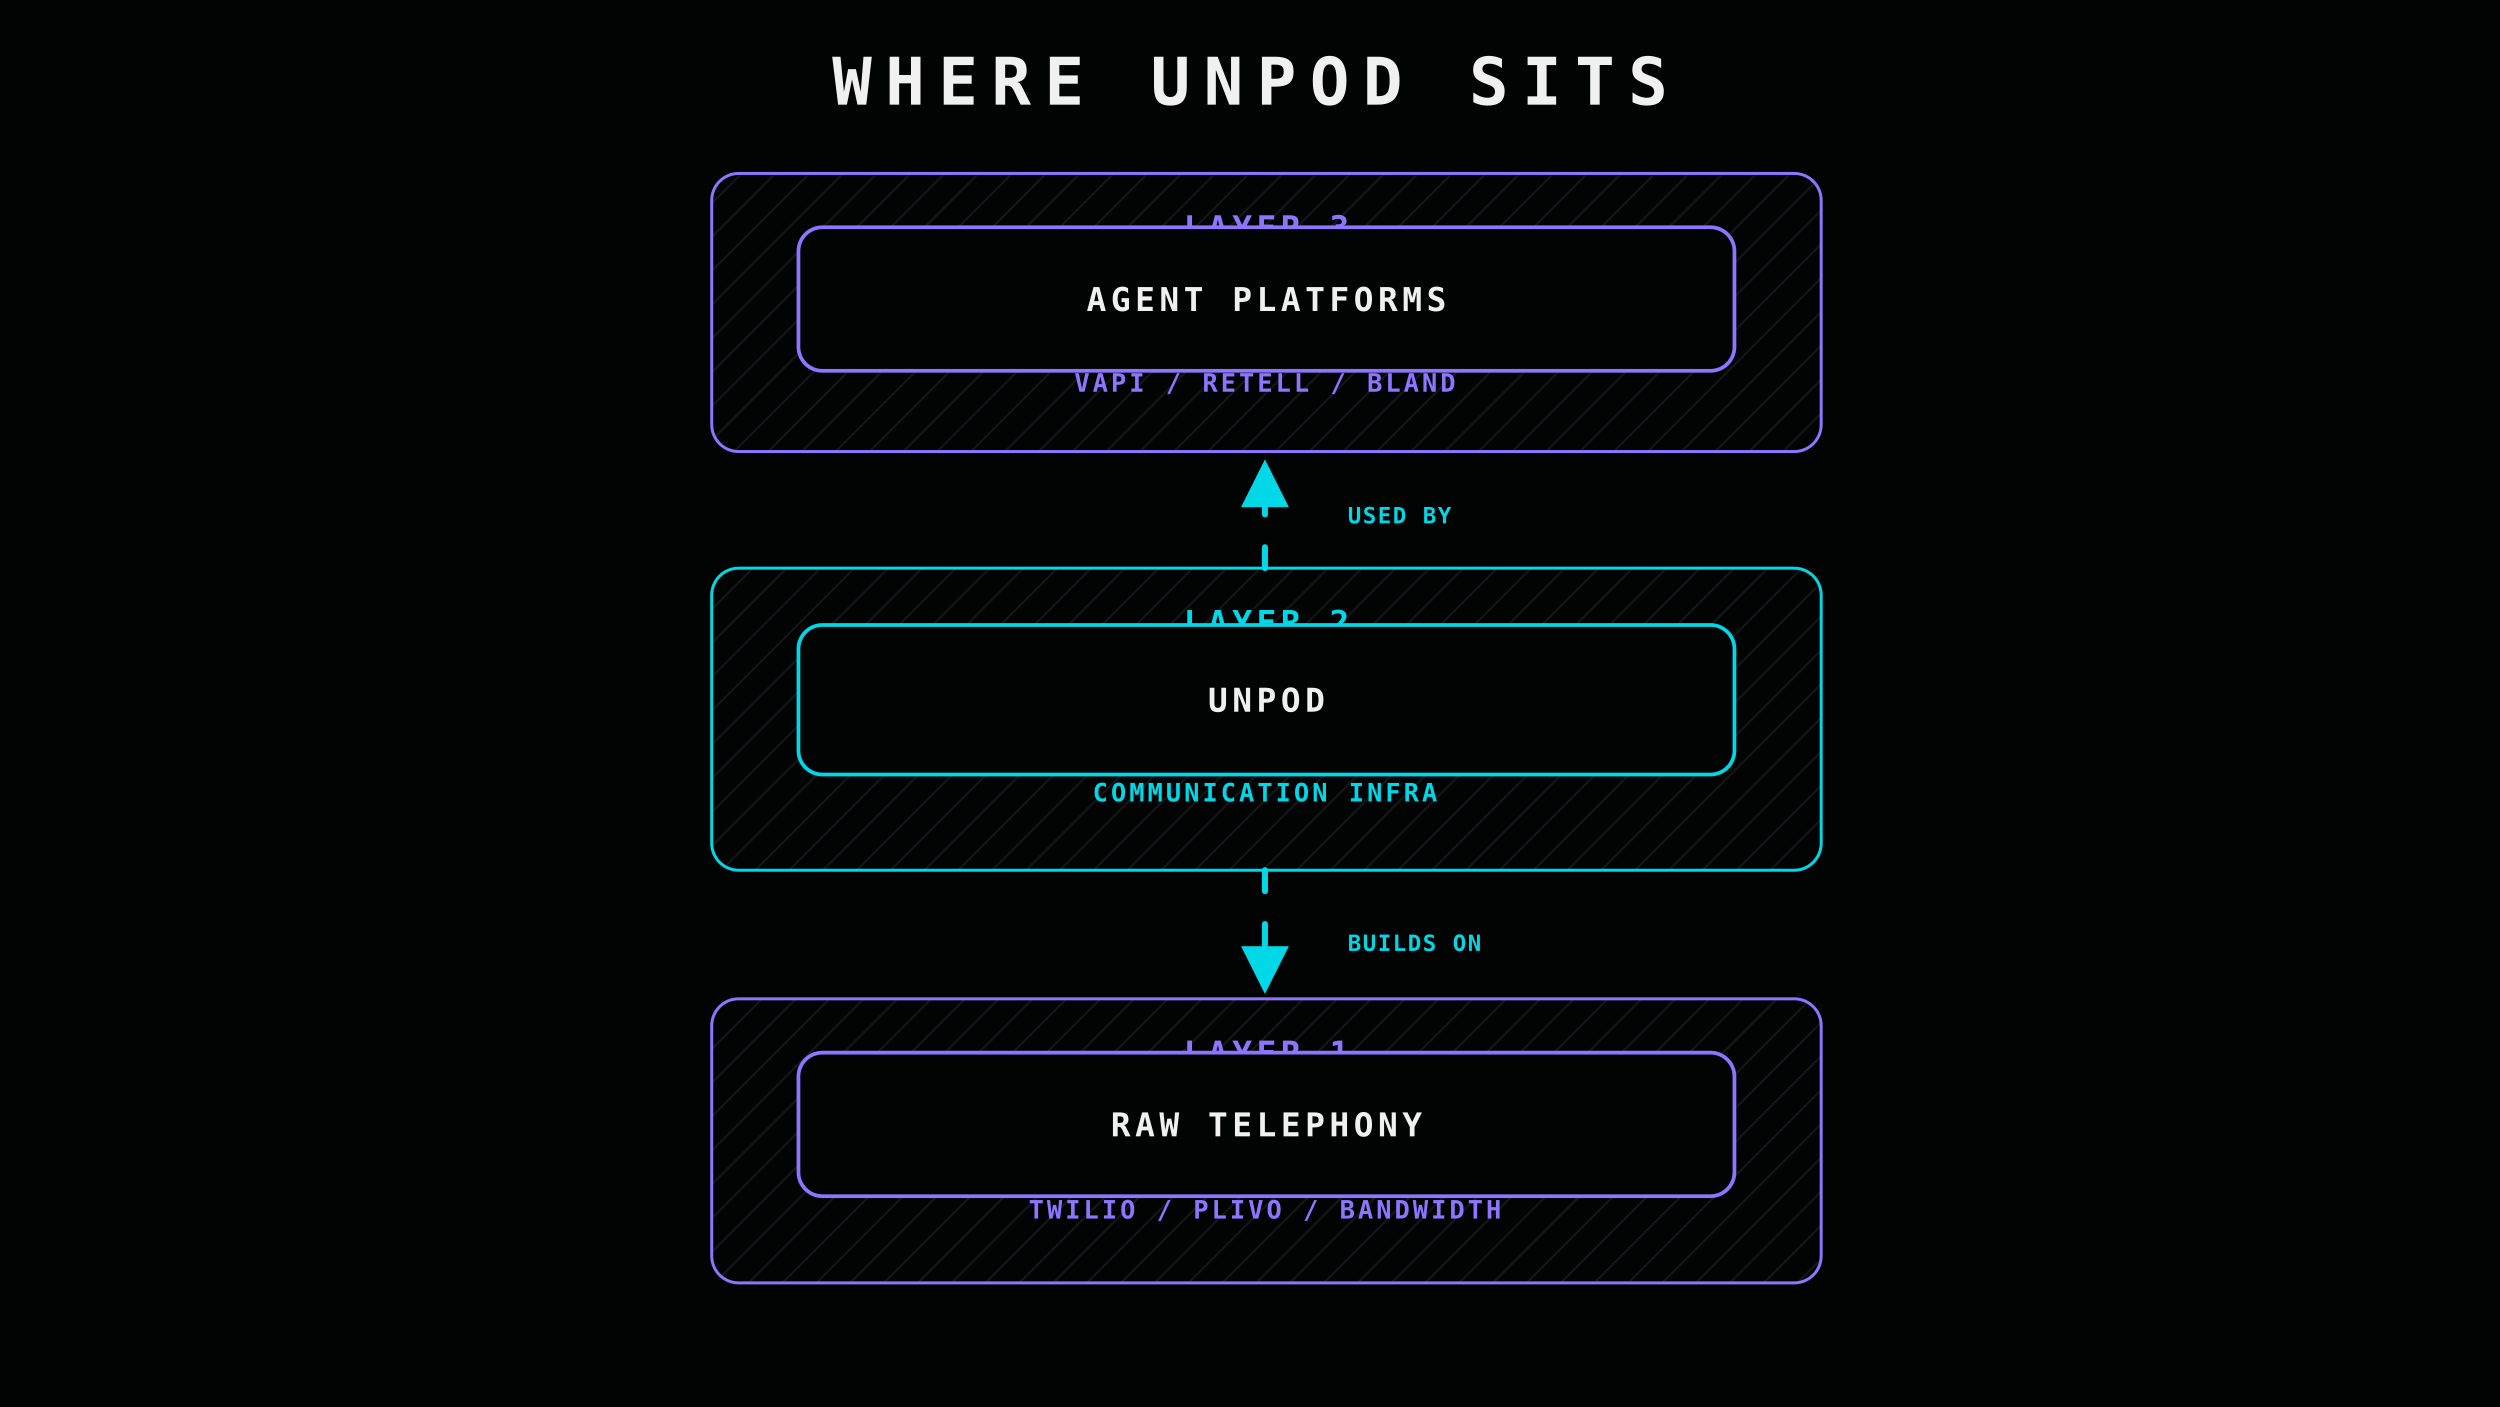
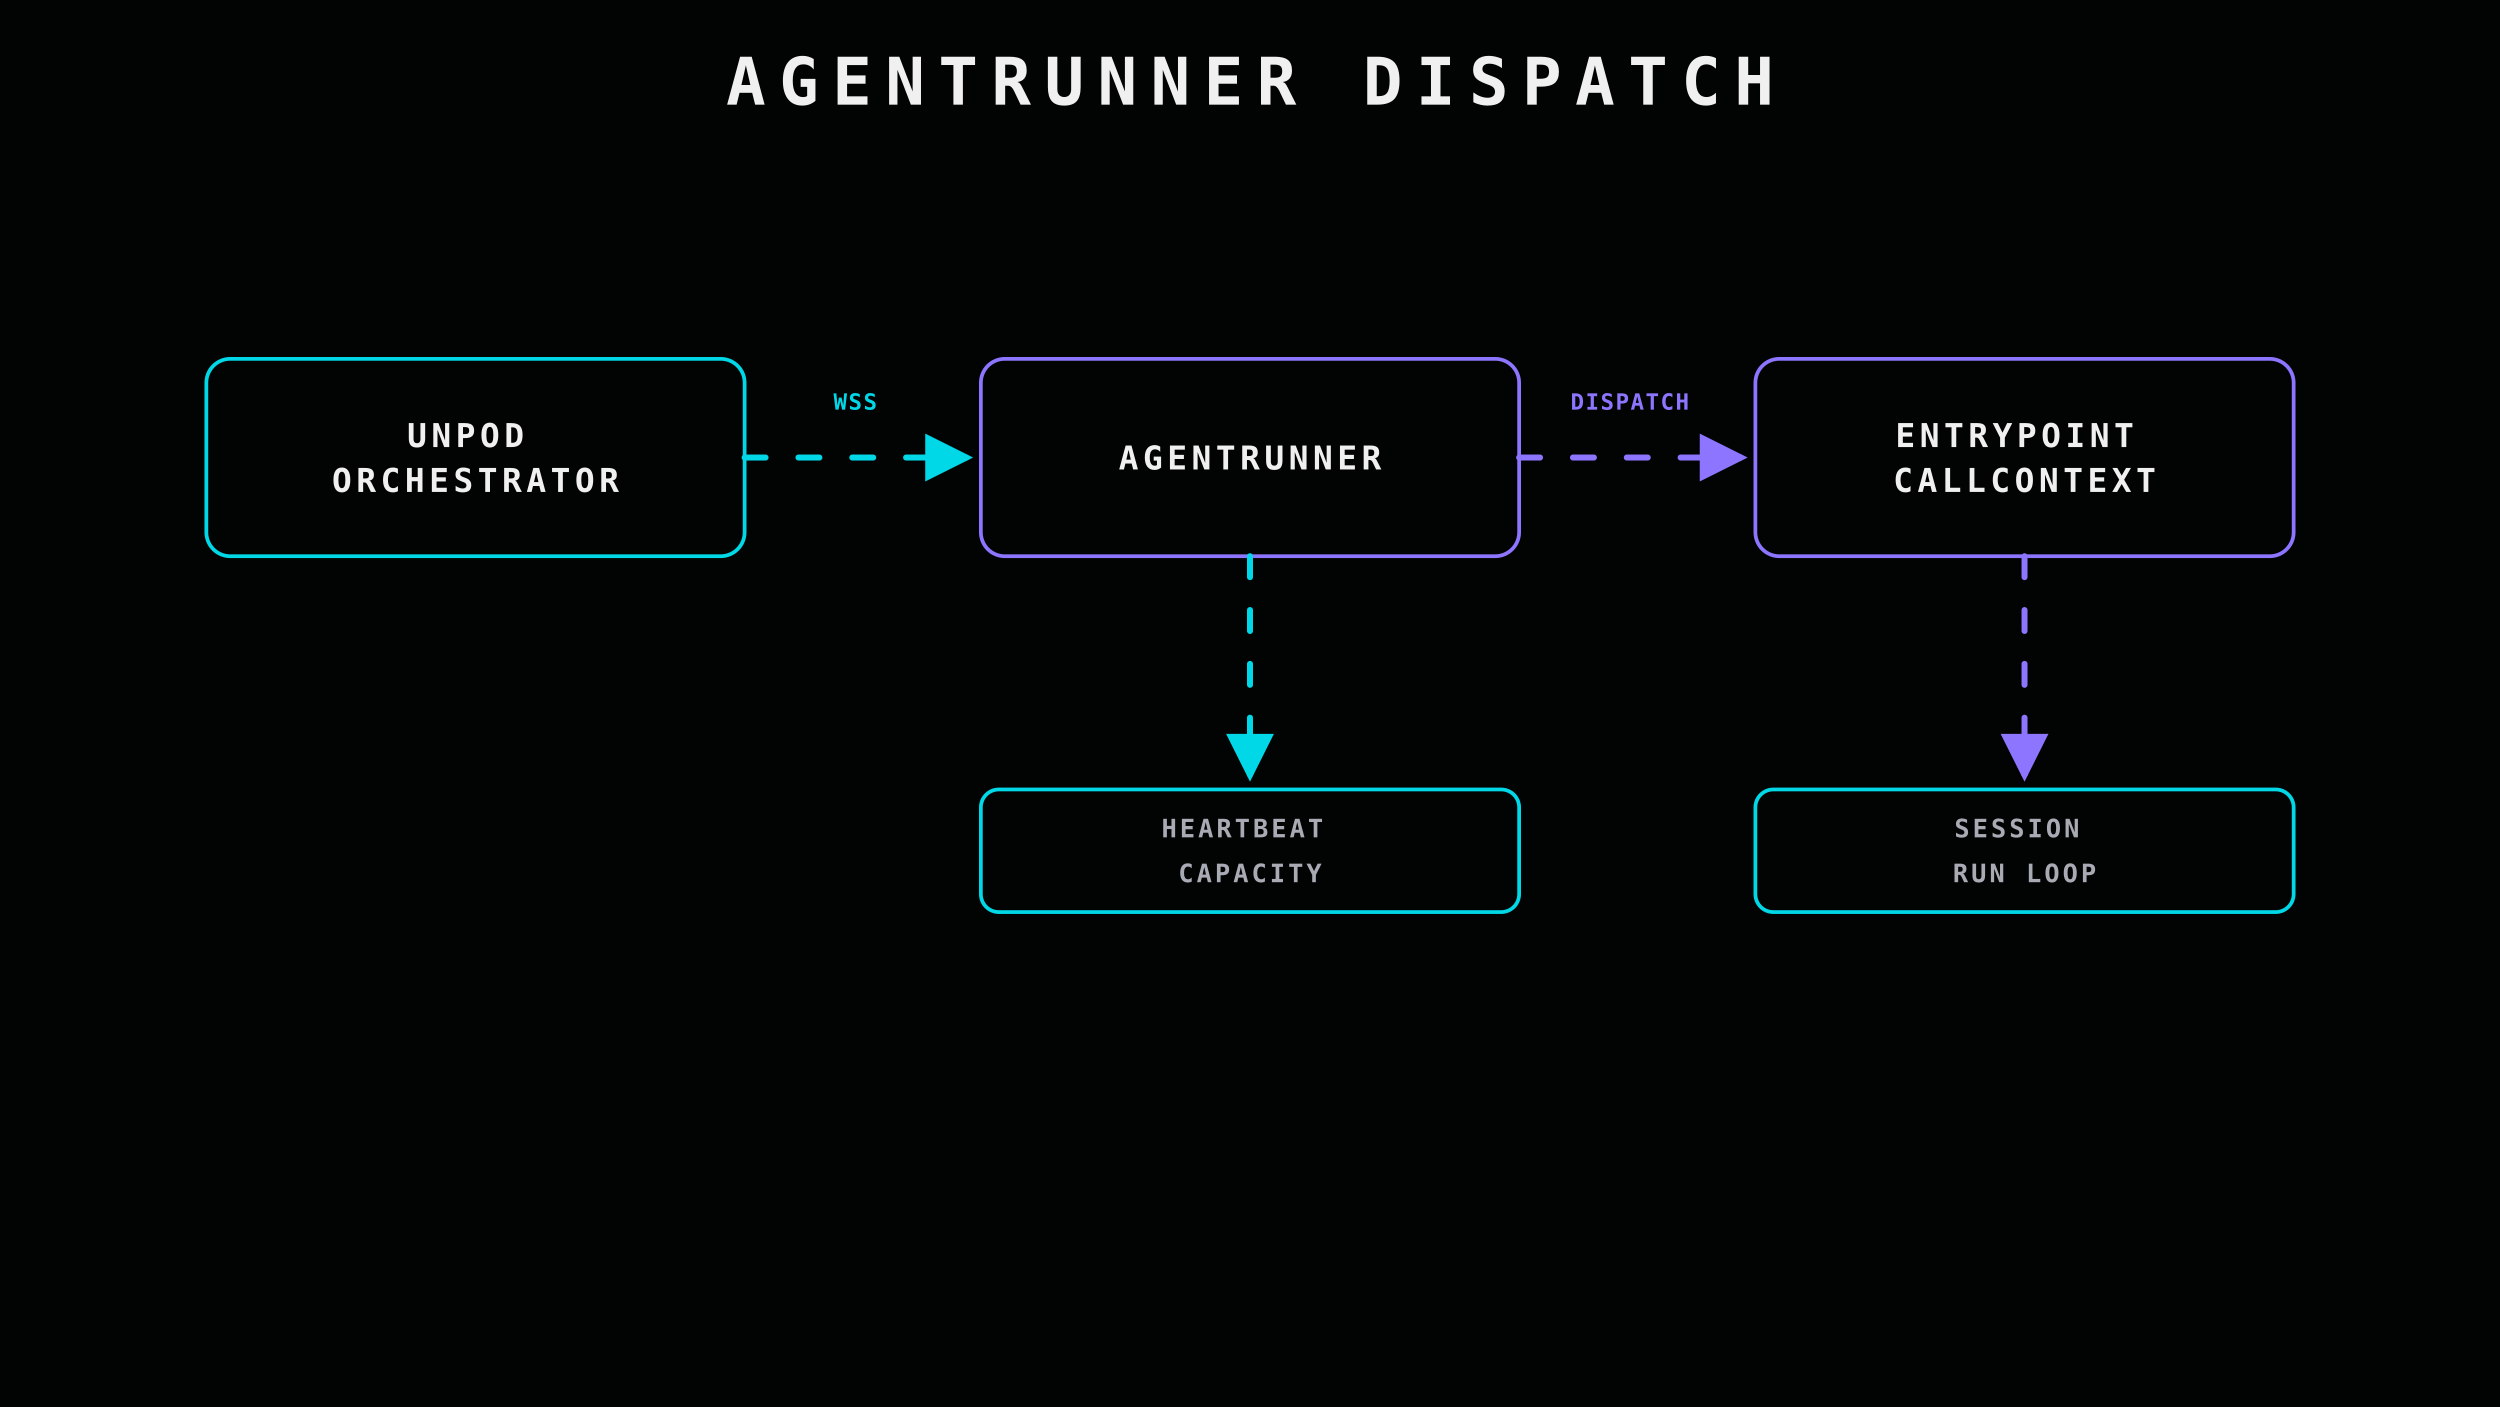
- <svg xmlns="http://www.w3.org/2000/svg" width="1672" height="941" viewBox="0 0 1672 941" role="img" aria-label="WHERE UNPOD SITS">
+ <svg xmlns="http://www.w3.org/2000/svg" width="1672" height="941" viewBox="0 0 1672 941" role="img" aria-label="AGENTRUNNER DISPATCH">
  <defs>
    <pattern id="hatch" width="16" height="16" patternUnits="userSpaceOnUse" patternTransform="rotate(45)">
      <line x1="0" y1="0" x2="0" y2="16" stroke="#1a1d22" stroke-width="3" opacity="0.7" />
    </pattern>
    <filter id="glow" x="-80%" y="-80%" width="260%" height="260%">
      <feGaussianBlur stdDeviation="5" result="blur" />
      <feMerge>
        <feMergeNode in="blur" />
        <feMergeNode in="SourceGraphic" />
      </feMerge>
    </filter>
    <marker id="arrow-purple" viewBox="0 0 10 10" refX="8.5" refY="5" markerWidth="8" markerHeight="8" orient="auto-start-reverse">
      <path d="M 0 0 L 10 5 L 0 10 z" fill="#8d75ff" />
    </marker>
    <marker id="arrow-cyan" viewBox="0 0 10 10" refX="8.5" refY="5" markerWidth="8" markerHeight="8" orient="auto-start-reverse">
      <path d="M 0 0 L 10 5 L 0 10 z" fill="#00d8e8" />
    </marker>
    <style>
      svg { background: #020303; }
      .title { font: 700 44px ui-monospace, SFMono-Regular, Menlo, Consolas, monospace; fill: #f0f0f0; letter-spacing: 9px; }
      .label { font: 700 22px ui-monospace, SFMono-Regular, Menlo, Consolas, monospace; fill: #f0f0f0; letter-spacing: 3px; }
      .small { font: 700 17px ui-monospace, SFMono-Regular, Menlo, Consolas, monospace; fill: #a8abb4; letter-spacing: 2px; }
      .tiny { font: 700 15px ui-monospace, SFMono-Regular, Menlo, Consolas, monospace; fill: #a8abb4; letter-spacing: 1px; }
      .panel { fill: url(#hatch); stroke: #4a4d55; stroke-width: 2; }
      .box { fill: #020303; stroke: #4a4d55; stroke-width: 2.5; }
      .purple { stroke: #8d75ff; }
      .cyan { stroke: #00d8e8; }
      .purpleText { fill: #8d75ff; }
      .cyanText { fill: #00d8e8; }
      .flow { fill: none; stroke-width: 4; stroke-linecap: round; stroke-linejoin: round; stroke-dasharray: 14 22; animation: dash 1.8s linear infinite; }
      .flow.fast { animation-duration: 1.35s; }
      .flow.slow { animation-duration: 2.4s; }
      .dim { opacity: 0.72; }
      .pulse { filter: url(#glow); animation: pulse 1.7s ease-in-out infinite; transform-origin: center; }
      @keyframes dash { to { stroke-dashoffset: -36; } }
      @keyframes pulse { 0%, 100% { opacity: 0.55; } 50% { opacity: 1; } }
      @media (prefers-reduced-motion: reduce) {
        .flow, .pulse { animation: none; }
      }
    </style>
  </defs>
  <rect width="1672" height="941" fill="#020303" />
-   <text x="836" y="70" text-anchor="middle" class="title">WHERE UNPOD SITS</text>
-   <rect x="476" y="116" width="742" height="186" rx="18" class="panel purple" />
-   <text x="847" y="160" text-anchor="middle" class="label purpleText">
-     <tspan x="847" dy="0">LAYER 3</tspan>
+   <text x="836" y="70" text-anchor="middle" class="title">AGENTRUNNER DISPATCH</text>
+   <rect x="138" y="240" width="360" height="132" rx="16" class="box cyan " />
+   <text x="318" y="299" text-anchor="middle" class="label">
+     <tspan x="318" dy="0">UNPOD</tspan>
+     <tspan x="318" dy="30">ORCHESTRATOR</tspan>
  </text>
-   <rect x="534" y="152" width="626" height="96" rx="16" class="box purple " />
-   <text x="847" y="208" text-anchor="middle" class="label">
-     <tspan x="847" dy="0">AGENT PLATFORMS</tspan>
+   <rect x="656" y="240" width="360" height="132" rx="16" class="box purple " />
+   <text x="836" y="314" text-anchor="middle" class="label">
+     <tspan x="836" dy="0">AGENTRUNNER</tspan>
  </text>
-   <text x="846" y="262" text-anchor="middle" class="small purpleText">
-     <tspan x="846" dy="0">VAPI / RETELL / BLAND</tspan>
+   <rect x="1174" y="240" width="360" height="132" rx="16" class="box purple " />
+   <text x="1354" y="299" text-anchor="middle" class="label">
+     <tspan x="1354" dy="0">ENTRYPOINT</tspan>
+     <tspan x="1354" dy="30">CALLCONTEXT</tspan>
  </text>
-   <rect x="476" y="380" width="742" height="202" rx="18" class="panel cyan" />
-   <text x="847" y="424" text-anchor="middle" class="label cyanText">
-     <tspan x="847" dy="0">LAYER 2</tspan>
+   <rect x="656" y="528" width="360" height="82" rx="12" class="box cyan" />
+   <text x="836" y="560" text-anchor="middle" class="small">
+     <tspan x="836" dy="0">HEARTBEAT</tspan>
+     <tspan x="836" dy="30">CAPACITY</tspan>
  </text>
-   <rect x="534" y="418" width="626" height="100" rx="16" class="box cyan " />
-   <text x="847" y="476" text-anchor="middle" class="label">
-     <tspan x="847" dy="0">UNPOD</tspan>
+   <rect x="1174" y="528" width="360" height="82" rx="12" class="box cyan" />
+   <text x="1354" y="560" text-anchor="middle" class="small">
+     <tspan x="1354" dy="0">SESSION</tspan>
+     <tspan x="1354" dy="30">RUN LOOP</tspan>
  </text>
-   <text x="846" y="536" text-anchor="middle" class="small cyanText">
-     <tspan x="846" dy="0">COMMUNICATION INFRA</tspan>
+   <path d="M498 306 H646" class="flow cyan " stroke="#00d8e8" marker-end="url(#arrow-cyan)" />
+   <text x="572" y="274" text-anchor="middle" class="tiny cyanText">
+     <tspan x="572" dy="0">WSS</tspan>
  </text>
-   <rect x="476" y="668" width="742" height="190" rx="18" class="panel purple" />
-   <text x="847" y="712" text-anchor="middle" class="label purpleText">
-     <tspan x="847" dy="0">LAYER 1</tspan>
+   <path d="M1016 306 H1164" class="flow purple " stroke="#8d75ff" marker-end="url(#arrow-purple)" />
+   <text x="1090" y="274" text-anchor="middle" class="tiny purpleText">
+     <tspan x="1090" dy="0">DISPATCH</tspan>
  </text>
-   <rect x="534" y="704" width="626" height="96" rx="16" class="box purple " />
-   <text x="847" y="760" text-anchor="middle" class="label">
-     <tspan x="847" dy="0">RAW TELEPHONY</tspan>
-   </text>
-   <text x="846" y="815" text-anchor="middle" class="small purpleText">
-     <tspan x="846" dy="0">TWILIO / PLIVO / BANDWIDTH</tspan>
-   </text>
-   <path d="M846 380 V312" class="flow cyan " stroke="#00d8e8" marker-end="url(#arrow-cyan)" />
-   <path d="M846 582 V660" class="flow cyan " stroke="#00d8e8" marker-end="url(#arrow-cyan)" />
-   <text x="936" y="350" text-anchor="middle" class="tiny cyanText">
-     <tspan x="936" dy="0">USED BY</tspan>
-   </text>
-   <text x="946" y="636" text-anchor="middle" class="tiny cyanText">
-     <tspan x="946" dy="0">BUILDS ON</tspan>
-   </text>
+   <path d="M836 372 V518" class="flow cyan " stroke="#00d8e8" marker-end="url(#arrow-cyan)" />
+   <path d="M1354 372 V518" class="flow purple " stroke="#8d75ff" marker-end="url(#arrow-purple)" />
</svg>
